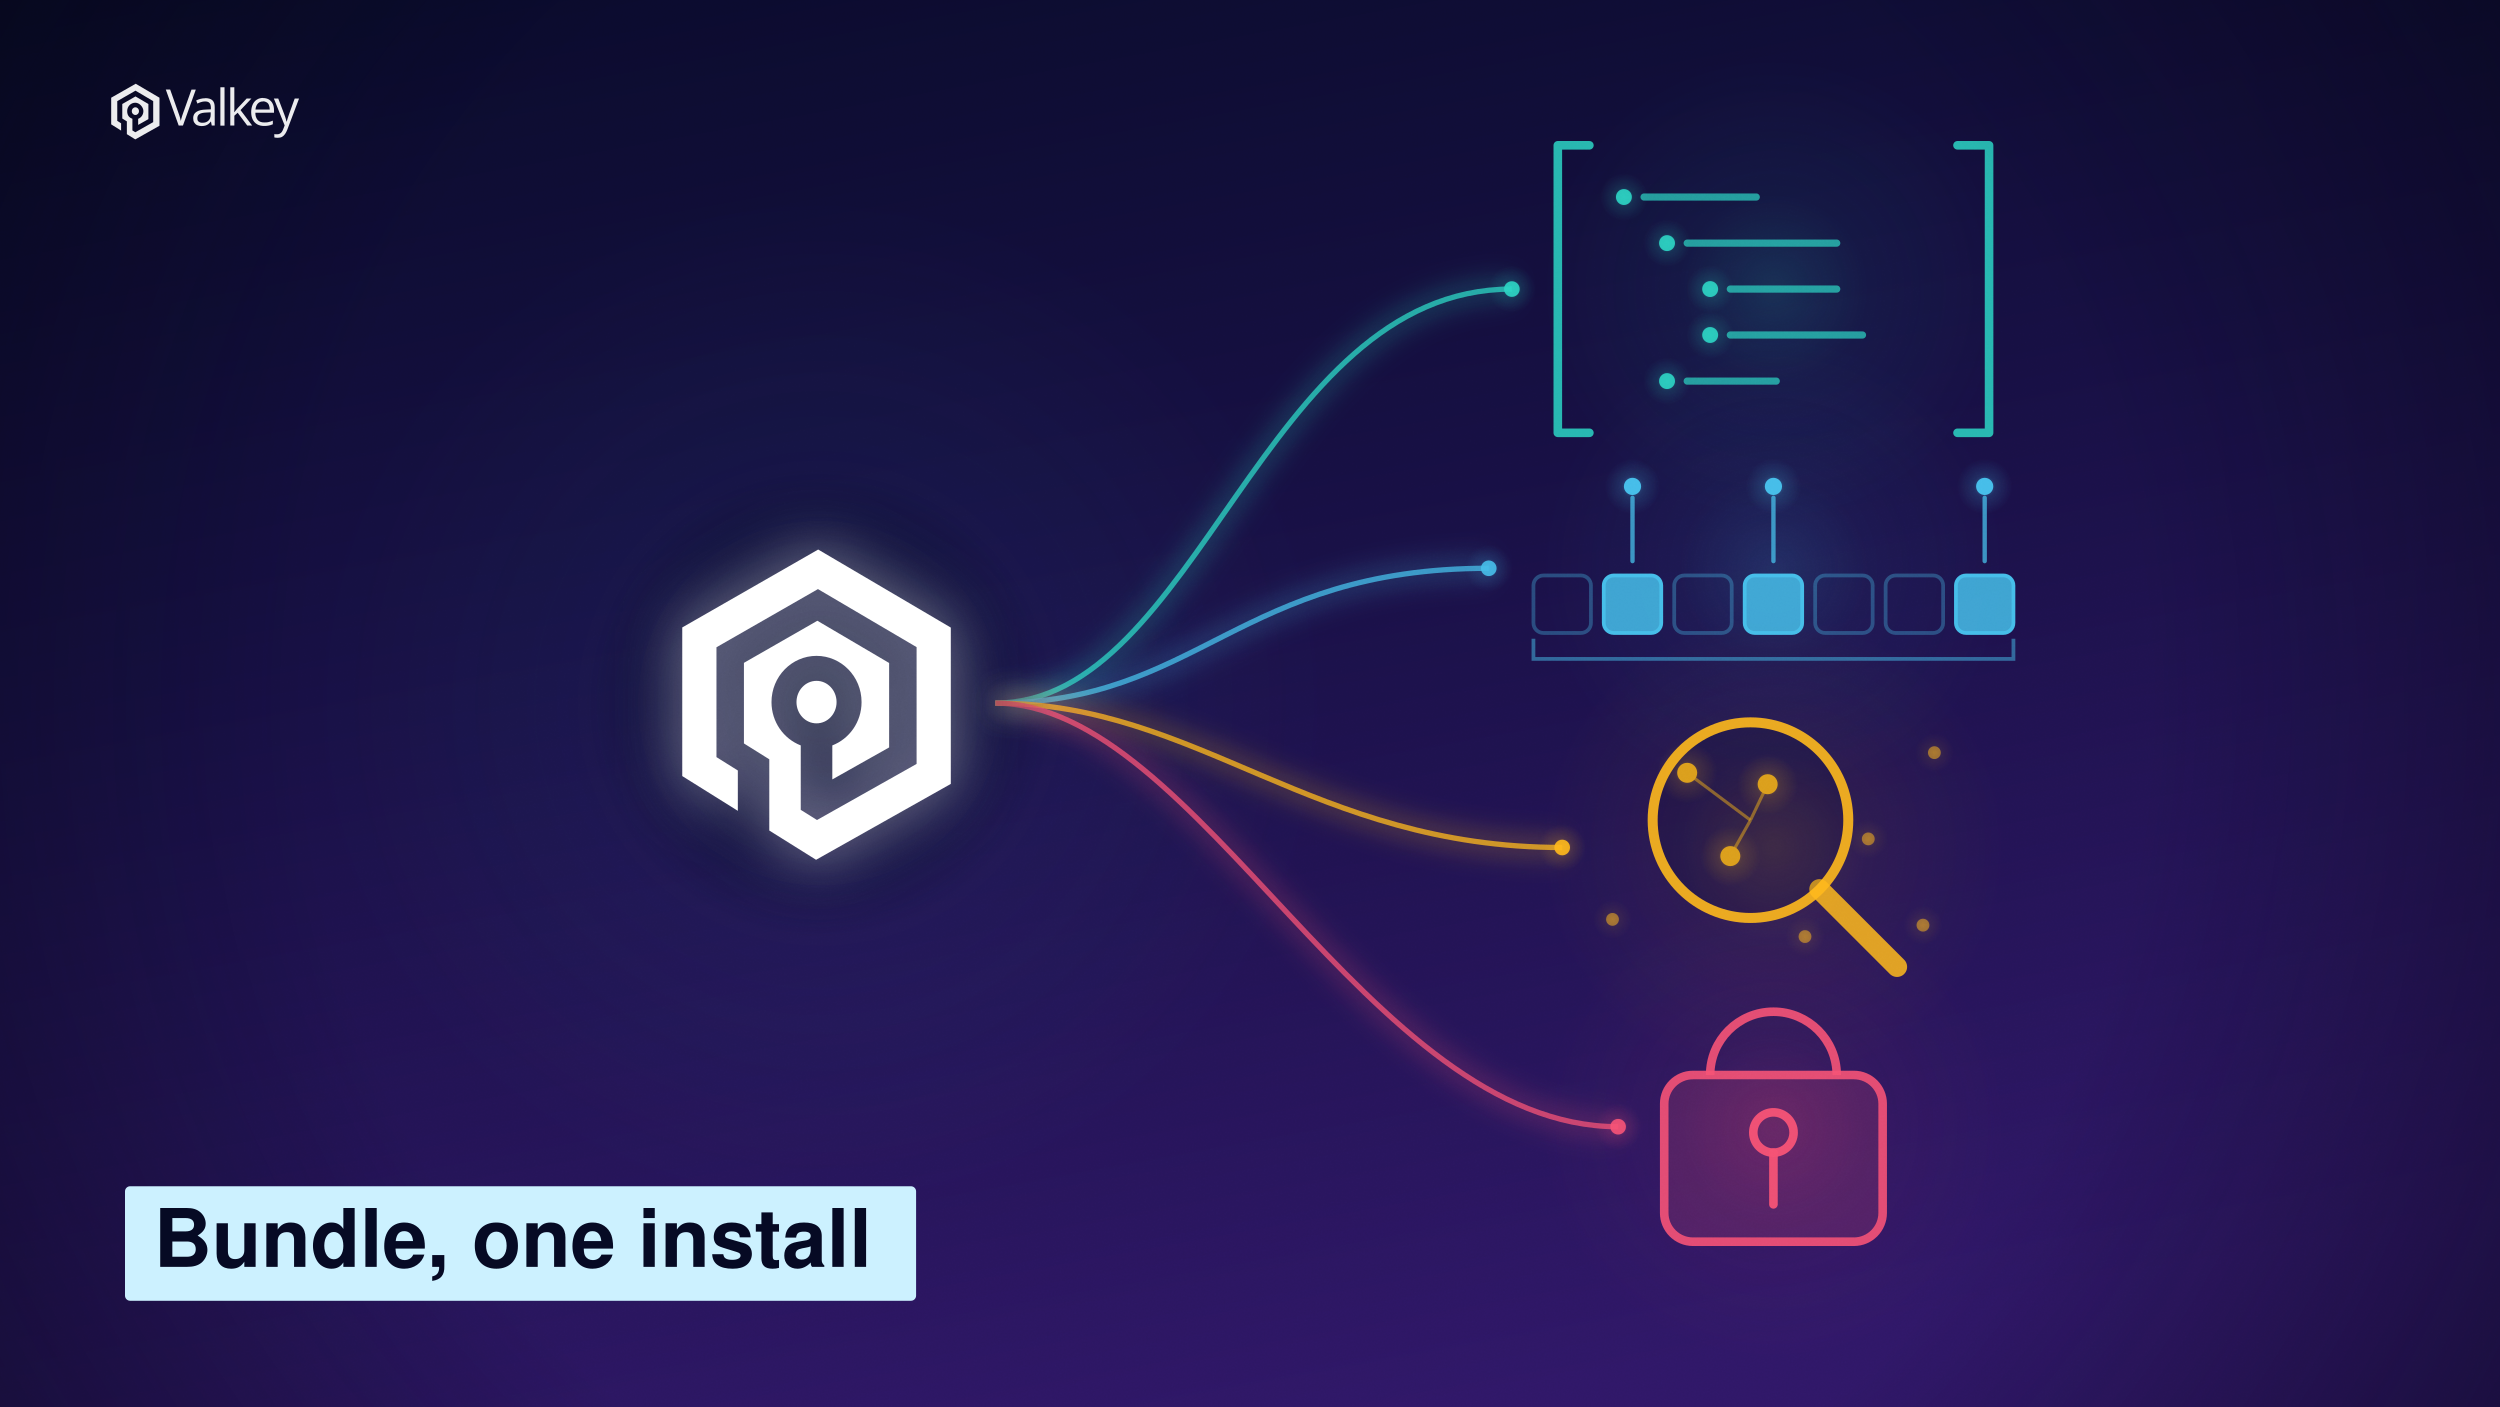
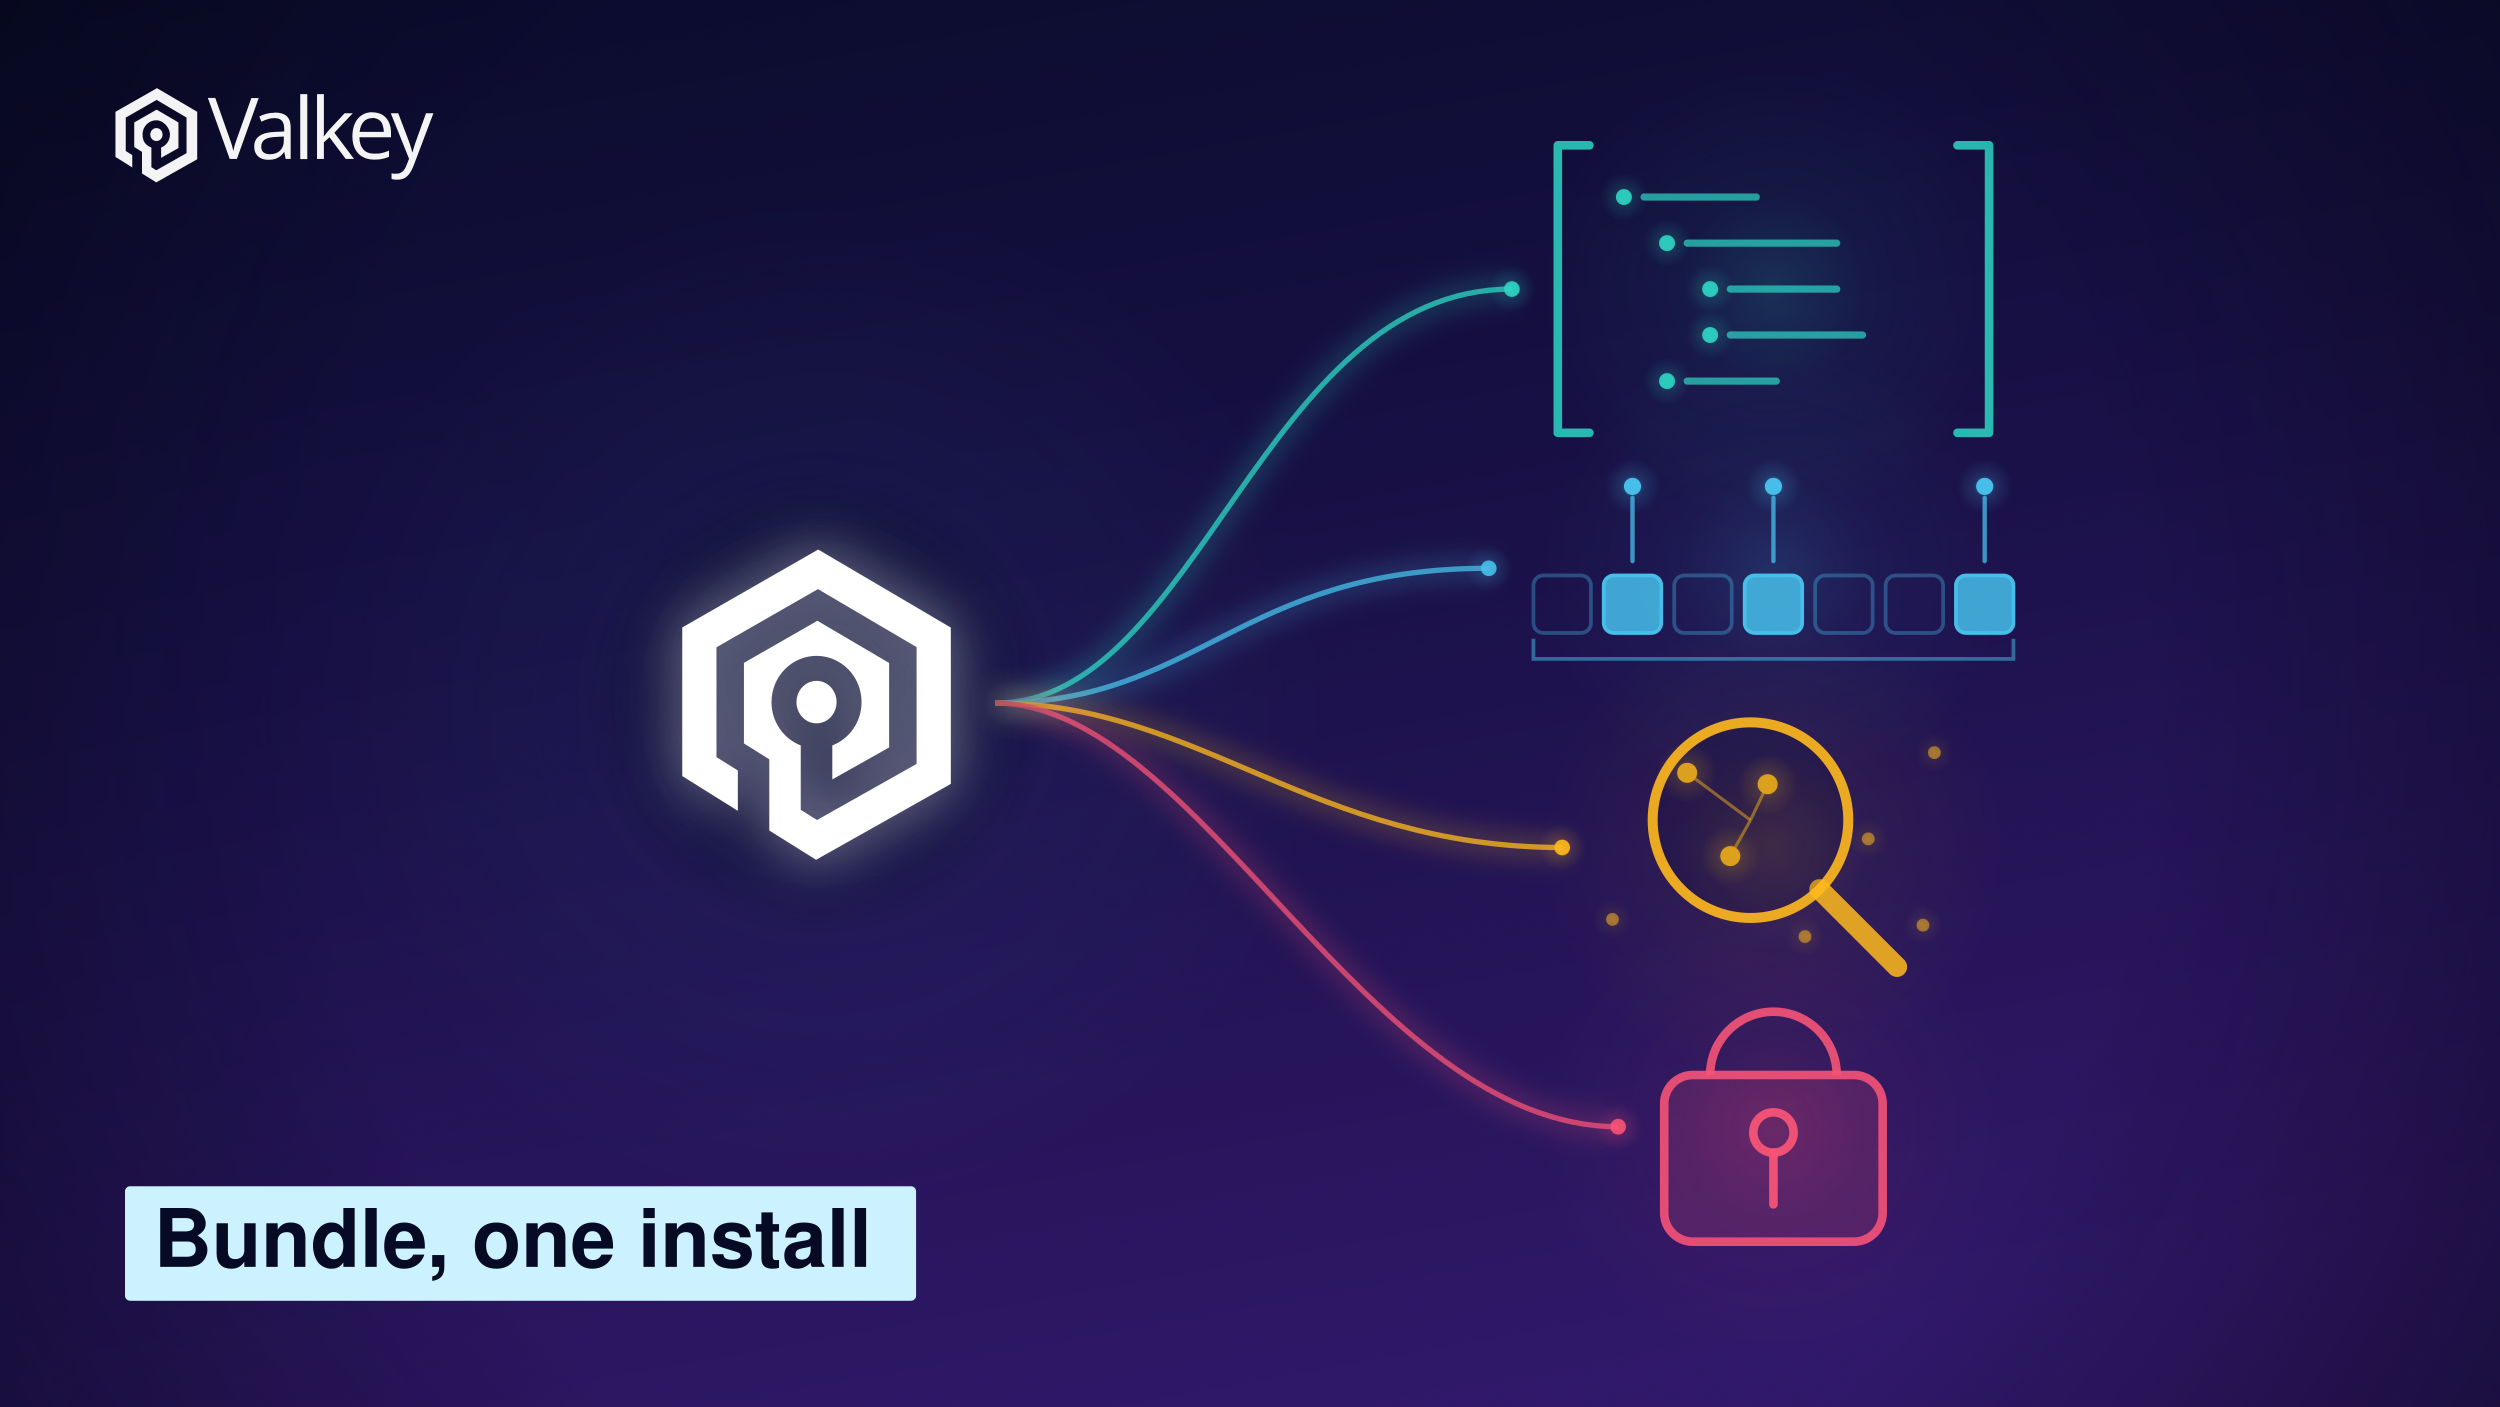
<svg xmlns="http://www.w3.org/2000/svg" width="1920" height="1080" viewBox="175 90 1600 900">
  <defs>
    <linearGradient id="sky" x1="0" y1="0" x2="0.32" y2="1">
      <stop offset="0" stop-color="#060A24" />
      <stop offset="0.48" stop-color="#171043" />
      <stop offset="1" stop-color="#301868" />
    </linearGradient>
    <radialGradient id="vignette" gradientUnits="userSpaceOnUse" cx="960" cy="540" r="1180">
      <stop offset="0.5" stop-color="#03040F" stop-opacity="0" />
      <stop offset="1" stop-color="#03040F" stop-opacity="0.8" />
    </radialGradient>
    <radialGradient id="scrim">
      <stop offset="0" stop-color="#060A24" stop-opacity="0.72" />
      <stop offset="0.6" stop-color="#060A24" stop-opacity="0.45" />
      <stop offset="1" stop-color="#060A24" stop-opacity="0" />
    </radialGradient>
    <filter id="grain" x="0" y="0" width="100%" height="100%">
      <feTurbulence type="fractalNoise" baseFrequency="0.85" numOctaves="4" stitchTiles="stitch" />
      <feColorMatrix type="saturate" values="0" />
    </filter>
    <radialGradient id="h-cyan">
      <stop offset="0" stop-color="#46BDE9" stop-opacity="0.75" />
      <stop offset="0.4" stop-color="#46BDE9" stop-opacity="0.22" />
      <stop offset="1" stop-color="#46BDE9" stop-opacity="0" />
    </radialGradient>
    <radialGradient id="h-ice">
      <stop offset="0" stop-color="#CCF1FF" stop-opacity="0.75" />
      <stop offset="0.4" stop-color="#CCF1FF" stop-opacity="0.22" />
      <stop offset="1" stop-color="#CCF1FF" stop-opacity="0" />
    </radialGradient>
    <radialGradient id="h-mint">
      <stop offset="0" stop-color="#2CD5C4" stop-opacity="0.75" />
      <stop offset="0.4" stop-color="#2CD5C4" stop-opacity="0.22" />
      <stop offset="1" stop-color="#2CD5C4" stop-opacity="0" />
    </radialGradient>
    <radialGradient id="h-coral">
      <stop offset="0" stop-color="#F65275" stop-opacity="0.75" />
      <stop offset="0.4" stop-color="#F65275" stop-opacity="0.22" />
      <stop offset="1" stop-color="#F65275" stop-opacity="0" />
    </radialGradient>
    <radialGradient id="h-violet">
      <stop offset="0" stop-color="#963CBD" stop-opacity="0.75" />
      <stop offset="0.4" stop-color="#963CBD" stop-opacity="0.22" />
      <stop offset="1" stop-color="#963CBD" stop-opacity="0" />
    </radialGradient>
    <radialGradient id="h-gold">
      <stop offset="0" stop-color="#FFB81C" stop-opacity="0.75" />
      <stop offset="0.4" stop-color="#FFB81C" stop-opacity="0.22" />
      <stop offset="1" stop-color="#FFB81C" stop-opacity="0" />
    </radialGradient>
    <filter id="blur3" x="-70%" y="-70%" width="240%" height="240%">
      <feGaussianBlur stdDeviation="3" />
    </filter>
    <filter id="blur8" x="-70%" y="-70%" width="240%" height="240%">
      <feGaussianBlur stdDeviation="8" />
    </filter>
    <filter id="blur18" x="-70%" y="-70%" width="240%" height="240%">
      <feGaussianBlur stdDeviation="18" />
    </filter>
    <filter id="blur40" x="-70%" y="-70%" width="240%" height="240%">
      <feGaussianBlur stdDeviation="40" />
    </filter>
  </defs>
  <rect width="1920" height="1080" fill="url(#sky)" />
  <circle cx="700" cy="540" r="330" fill="url(#h-cyan)" opacity="0.18" />
  <circle cx="1310" cy="275" r="150" fill="url(#h-mint)" opacity="0.22" />
  <circle cx="1310" cy="453.7" r="150" fill="url(#h-cyan)" opacity="0.22" />
  <circle cx="1310" cy="632.4" r="150" fill="url(#h-gold)" opacity="0.22" />
  <circle cx="1310" cy="811.1" r="150" fill="url(#h-coral)" opacity="0.22" />
  <g>
    <path d="M 812 540 C 942 540 982.6 275 1142.6 275" fill="none" stroke="#2CD5C4" stroke-width="14" opacity="0.22" filter="url(#blur8)" />
    <path d="M 812 540 C 942 540 982.6 275 1142.6 275" fill="none" stroke="#2CD5C4" stroke-width="3.4" opacity="0.75" />
    <circle cx="1142.6" cy="275" r="15" fill="url(#h-mint)" opacity="0.6" />
    <circle cx="1142.6" cy="275" r="5" fill="#2CD5C4" opacity="0.9" />
    <path d="M 812 540 C 942 540 967.8 453.7 1127.8 453.7" fill="none" stroke="#46BDE9" stroke-width="14" opacity="0.22" filter="url(#blur8)" />
    <path d="M 812 540 C 942 540 967.8 453.7 1127.8 453.7" fill="none" stroke="#46BDE9" stroke-width="3.4" opacity="0.75" />
    <circle cx="1127.8" cy="453.7" r="15" fill="url(#h-cyan)" opacity="0.6" />
    <circle cx="1127.8" cy="453.7" r="5" fill="#46BDE9" opacity="0.9" />
    <path d="M 812 540 C 942 540 1014.8 632.4 1174.8 632.4" fill="none" stroke="#FFB81C" stroke-width="14" opacity="0.22" filter="url(#blur8)" />
    <path d="M 812 540 C 942 540 1014.8 632.4 1174.8 632.4" fill="none" stroke="#FFB81C" stroke-width="3.4" opacity="0.75" />
    <circle cx="1174.8" cy="632.4" r="15" fill="url(#h-gold)" opacity="0.6" />
    <circle cx="1174.8" cy="632.4" r="5" fill="#FFB81C" opacity="0.9" />
    <path d="M 812 540 C 942 540 1050.6 811.1 1210.6 811.1" fill="none" stroke="#F65275" stroke-width="14" opacity="0.22" filter="url(#blur8)" />
    <path d="M 812 540 C 942 540 1050.6 811.1 1210.6 811.1" fill="none" stroke="#F65275" stroke-width="3.4" opacity="0.75" />
    <circle cx="1210.6" cy="811.1" r="15" fill="url(#h-coral)" opacity="0.6" />
    <circle cx="1210.6" cy="811.1" r="5" fill="#F65275" opacity="0.9" />
  </g>
  <circle cx="700" cy="540" r="150" fill="url(#scrim)" />
  <g filter="url(#blur18)" opacity="0.5">
    <g transform="translate(608.8 436) scale(2.8493)">
      <path d="M 13.482 60.695 L 0.998 52.884 L 0.998 19.503 L 31.528 2.001 L 61.318 19.532 L 61.318 54.645 L 31.055 71.689 L 20.548 65.116 L 20.548 51.041 L 20.548 49.12 L 14.852 45.556 L 14.852 27.453 L 31.346 17.997 L 47.464 27.482 L 47.464 46.451 L 34.703 53.638 L 34.703 45.999 C 38.529 44.526 41.274 40.739 41.274 36.27 C 41.274 30.511 36.713 25.884 31.158 25.884 C 25.603 25.884 21.042 30.511 21.042 36.27 C 21.042 40.739 23.787 44.526 27.612 45.999 L 27.612 60.474 L 31.261 62.756 L 53.635 50.155 L 53.635 23.925 L 31.477 10.885 L 8.681 23.954 L 8.681 48.629 L 13.482 51.633 L 13.482 60.695 Z M 31.158 31.498 C 33.672 31.498 35.66 33.664 35.66 36.27 C 35.66 38.877 33.672 41.043 31.158 41.043 C 28.644 41.043 26.656 38.877 26.656 36.27 C 26.656 33.664 28.644 31.498 31.158 31.498 Z" fill="#FFFFFF" fill-rule="evenodd" />
    </g>
  </g>
  <g>
    <g transform="translate(608.8 436) scale(2.8493)">
      <path d="M 13.482 60.695 L 0.998 52.884 L 0.998 19.503 L 31.528 2.001 L 61.318 19.532 L 61.318 54.645 L 31.055 71.689 L 20.548 65.116 L 20.548 51.041 L 20.548 49.12 L 14.852 45.556 L 14.852 27.453 L 31.346 17.997 L 47.464 27.482 L 47.464 46.451 L 34.703 53.638 L 34.703 45.999 C 38.529 44.526 41.274 40.739 41.274 36.27 C 41.274 30.511 36.713 25.884 31.158 25.884 C 25.603 25.884 21.042 30.511 21.042 36.27 C 21.042 40.739 23.787 44.526 27.612 45.999 L 27.612 60.474 L 31.261 62.756 L 53.635 50.155 L 53.635 23.925 L 31.477 10.885 L 8.681 23.954 L 8.681 48.629 L 13.482 51.633 L 13.482 60.695 Z M 31.158 31.498 C 33.672 31.498 35.66 33.664 35.66 36.27 C 35.66 38.877 33.672 41.043 31.158 41.043 C 28.644 41.043 26.656 38.877 26.656 36.27 C 26.656 33.664 28.644 31.498 31.158 31.498 Z" fill="#FFFFFF" fill-rule="evenodd" />
    </g>
  </g>
  <g>
    <path d="M 1192.2 183 L 1172 183 L 1172 367 L 1192.2 367" fill="none" stroke="#2CD5C4" stroke-width="5.5" stroke-linecap="round" stroke-linejoin="round" opacity="0.85" />
    <path d="M 1427.8 183 L 1448 183 L 1448 367 L 1427.8 367" fill="none" stroke="#2CD5C4" stroke-width="5.5" stroke-linecap="round" stroke-linejoin="round" opacity="0.85" />
    <line x1="1227.2" y1="216.1" x2="1299" y2="216.1" stroke="#2CD5C4" stroke-width="4.6" stroke-linecap="round" opacity="0.7" />
    <circle cx="1214.3" cy="216.1" r="15.2" fill="url(#h-mint)" opacity="0.6" />
    <circle cx="1214.3" cy="216.1" r="5.1" fill="#2CD5C4" opacity="0.9" />
    <line x1="1254.8" y1="245.6" x2="1350.5" y2="245.6" stroke="#2CD5C4" stroke-width="4.6" stroke-linecap="round" opacity="0.7" />
    <circle cx="1241.9" cy="245.6" r="15.2" fill="url(#h-mint)" opacity="0.6" />
    <circle cx="1241.9" cy="245.6" r="5.1" fill="#2CD5C4" opacity="0.9" />
    <line x1="1282.4" y1="275" x2="1350.5" y2="275" stroke="#2CD5C4" stroke-width="4.6" stroke-linecap="round" opacity="0.7" />
    <circle cx="1269.5" cy="275" r="15.2" fill="url(#h-mint)" opacity="0.6" />
    <circle cx="1269.5" cy="275" r="5.1" fill="#2CD5C4" opacity="0.9" />
    <line x1="1282.4" y1="304.4" x2="1367" y2="304.4" stroke="#2CD5C4" stroke-width="4.6" stroke-linecap="round" opacity="0.7" />
    <circle cx="1269.5" cy="304.4" r="15.2" fill="url(#h-mint)" opacity="0.6" />
    <circle cx="1269.5" cy="304.4" r="5.1" fill="#2CD5C4" opacity="0.9" />
    <line x1="1254.8" y1="333.9" x2="1311.8" y2="333.9" stroke="#2CD5C4" stroke-width="4.6" stroke-linecap="round" opacity="0.7" />
    <circle cx="1241.9" cy="333.9" r="15.2" fill="url(#h-mint)" opacity="0.6" />
    <circle cx="1241.9" cy="333.9" r="5.1" fill="#2CD5C4" opacity="0.9" />
    <rect x="1156.4" y="458.3" width="36.8" height="36.8" rx="6.4" fill="#46BDE9" fill-opacity="0" stroke="#46BDE9" stroke-width="2.4" opacity="0.34" />
    <rect x="1201.4" y="458.3" width="36.8" height="36.8" rx="6.4" fill="#46BDE9" fill-opacity="0.85" stroke="#46BDE9" stroke-width="2.4" opacity="1" />
    <rect x="1246.5" y="458.3" width="36.8" height="36.8" rx="6.4" fill="#46BDE9" fill-opacity="0" stroke="#46BDE9" stroke-width="2.4" opacity="0.34" />
    <rect x="1291.6" y="458.3" width="36.8" height="36.8" rx="6.4" fill="#46BDE9" fill-opacity="0.85" stroke="#46BDE9" stroke-width="2.4" opacity="1" />
    <rect x="1336.7" y="458.3" width="36.8" height="36.8" rx="6.4" fill="#46BDE9" fill-opacity="0" stroke="#46BDE9" stroke-width="2.4" opacity="0.34" />
    <rect x="1381.8" y="458.3" width="36.8" height="36.8" rx="6.4" fill="#46BDE9" fill-opacity="0" stroke="#46BDE9" stroke-width="2.4" opacity="0.34" />
    <rect x="1426.8" y="458.3" width="36.8" height="36.8" rx="6.4" fill="#46BDE9" fill-opacity="0.85" stroke="#46BDE9" stroke-width="2.4" opacity="1" />
    <line x1="1219.8" y1="408.6" x2="1219.8" y2="449.1" stroke="#46BDE9" stroke-width="2.8" stroke-linecap="round" opacity="0.75" />
    <circle cx="1219.8" cy="401.3" r="17.7" fill="url(#h-cyan)" opacity="0.7" />
    <circle cx="1219.8" cy="401.3" r="5.5" fill="#46BDE9" opacity="1" />
    <line x1="1310" y1="408.6" x2="1310" y2="449.1" stroke="#46BDE9" stroke-width="2.8" stroke-linecap="round" opacity="0.75" />
    <circle cx="1310" cy="401.3" r="17.7" fill="url(#h-cyan)" opacity="0.7" />
    <circle cx="1310" cy="401.3" r="5.5" fill="#46BDE9" opacity="1" />
    <line x1="1445.2" y1="408.6" x2="1445.2" y2="449.1" stroke="#46BDE9" stroke-width="2.8" stroke-linecap="round" opacity="0.75" />
    <circle cx="1445.2" cy="401.3" r="17.7" fill="url(#h-cyan)" opacity="0.7" />
    <circle cx="1445.2" cy="401.3" r="5.5" fill="#46BDE9" opacity="1" />
    <path d="M 1156.4 498.8 L 1156.4 511.7 L 1463.6 511.7 L 1463.6 498.8" fill="none" stroke="#46BDE9" stroke-width="2.4" opacity="0.5" />
    <circle cx="1207" cy="678.4" r="12.4" fill="url(#h-gold)" opacity="0.3" />
    <circle cx="1207" cy="678.4" r="4.1" fill="#FFB81C" opacity="0.5" />
    <line x1="1295.3" y1="614.9" x2="1254.8" y2="584.6" stroke="#FFB81C" stroke-width="2" opacity="0.55" />
    <circle cx="1254.8" cy="584.6" r="19.3" fill="url(#h-gold)" opacity="0.7" />
    <circle cx="1254.8" cy="584.6" r="6.4" fill="#FFB81C" opacity="1" />
    <line x1="1295.3" y1="614.9" x2="1282.4" y2="637.9" stroke="#FFB81C" stroke-width="2" opacity="0.55" />
    <circle cx="1282.4" cy="637.9" r="19.3" fill="url(#h-gold)" opacity="0.7" />
    <circle cx="1282.4" cy="637.9" r="6.4" fill="#FFB81C" opacity="1" />
    <line x1="1295.3" y1="614.9" x2="1306.3" y2="591.9" stroke="#FFB81C" stroke-width="2" opacity="0.55" />
    <circle cx="1306.3" cy="591.9" r="19.3" fill="url(#h-gold)" opacity="0.7" />
    <circle cx="1306.3" cy="591.9" r="6.4" fill="#FFB81C" opacity="1" />
    <circle cx="1330.2" cy="689.4" r="12.4" fill="url(#h-gold)" opacity="0.3" />
    <circle cx="1330.2" cy="689.4" r="4.1" fill="#FFB81C" opacity="0.5" />
    <circle cx="1370.7" cy="626.9" r="12.4" fill="url(#h-gold)" opacity="0.3" />
    <circle cx="1370.7" cy="626.9" r="4.1" fill="#FFB81C" opacity="0.5" />
    <circle cx="1405.7" cy="682.1" r="12.4" fill="url(#h-gold)" opacity="0.3" />
    <circle cx="1405.7" cy="682.1" r="4.1" fill="#FFB81C" opacity="0.5" />
    <circle cx="1413" cy="571.7" r="12.4" fill="url(#h-gold)" opacity="0.3" />
    <circle cx="1413" cy="571.7" r="4.1" fill="#FFB81C" opacity="0.5" />
    <line x1="1339.4" y1="659.1" x2="1389.1" y2="708.8" stroke="#FFB81C" stroke-width="12.9" stroke-linecap="round" opacity="0.85" />
    <circle cx="1295.3" cy="614.9" r="62.6" fill="#060A24" fill-opacity="0.16" stroke="#FFB81C" stroke-width="6.4" opacity="0.9" />
    <path d="M 1269.5 778 A 40.5 40.5 0 0 1 1350.5 778" fill="none" stroke="#F65275" stroke-width="5.5" opacity="0.9" />
    <rect x="1240.1" y="778" width="139.8" height="106.7" rx="18.4" fill="#F65275" fill-opacity="0.18" stroke="#F65275" stroke-width="5.5" opacity="0.9" />
    <circle cx="1310" cy="814.8" r="12.9" fill="none" stroke="#F65275" stroke-width="5.5" opacity="0.95" />
    <line x1="1310" y1="827.7" x2="1310" y2="860.8" stroke="#F65275" stroke-width="5.5" stroke-linecap="round" opacity="0.95" />
  </g>
  <rect width="1920" height="1080" fill="url(#vignette)" />
  <rect width="1920" height="1080" filter="url(#grain)" opacity="0.055" style="mix-blend-mode:overlay" />
-   <g opacity="0.92">
-     <g transform="translate(242.2 139.5) scale(0.68241)">
+   <g opacity="0.95">
+     <g transform="translate(242.2 139.5) scale(1.15486)">
      <path d="M15.2,50l-9.4-5.9v-25L28.8,6l22.3,13.1v26.3l-22.7,12.8-7.9-4.9v-12l-4.3-2.7v-13.6l12.4-7.1,12.1,7.1v14.2l-9.6,5.4v-5.7c2.9-1.1,4.9-3.9,4.9-7.3s-3.4-7.8-7.6-7.8-7.6,3.5-7.6,7.8,2.1,6.2,4.9,7.3v10.9l2.7,1.7,16.8-9.5v-19.7l-16.6-9.8-17.1,9.8v18.5l3.6,2.3v6.8ZM28.5,28.1c1.9,0,3.4,1.6,3.4,3.6s-1.5,3.6-3.4,3.6-3.4-1.6-3.4-3.6,1.5-3.6,3.4-3.6Z" fill="#FFFFFF" fill-rule="evenodd" />
      <path d="M85.2,11.4l-12.1,33.8h-4l-12.1-33.8h4.1l7.9,22.3c.3.9.6,1.8.9,2.6.3.8.5,1.6.7,2.4.2.8.4,1.5.5,2.2.2-.7.3-1.4.5-2.2.2-.8.4-1.6.7-2.4.3-.8.6-1.7.9-2.6l7.9-22.2h4.2Z" fill="#FFFFFF" />
      <path d="M94,19.5c3,0,5.3.7,6.7,2,1.5,1.4,2.2,3.5,2.2,6.5v17.2h-2.8l-.7-3.7h-.2c-.7.9-1.4,1.7-2.2,2.3-.8.6-1.7,1.1-2.7,1.4-1,.3-2.2.5-3.7.5s-2.9-.3-4.1-.8c-1.2-.5-2.1-1.4-2.8-2.5-.7-1.1-1-2.5-1-4.2,0-2.5,1-4.5,3-5.8,2-1.4,5.1-2.1,9.2-2.2l4.4-.2v-1.5c0-2.2-.5-3.7-1.4-4.6-.9-.9-2.3-1.3-4-1.3-1.3,0-2.6.2-3.8.6-1.2.4-2.3.8-3.4,1.4l-1.2-2.9c1.1-.6,2.5-1.1,3.9-1.5,1.5-.4,3-.6,4.7-.6h0ZM99.1,32.8l-3.9.2c-3.2.1-5.4.6-6.7,1.5s-1.9,2.2-1.9,3.9.4,2.5,1.3,3.2c.9.7,2,1,3.5,1,2.3,0,4.1-.6,5.5-1.9s2.2-3.1,2.2-5.6v-2.3Z" fill="#FFFFFF" />
      <path d="M112.1,45.3h-3.9V9.3h3.9v36Z" fill="#FFFFFF" />
      <path d="M121.3,9.3v18.7c0,.6,0,1.4,0,2.3,0,.9,0,1.7-.1,2.3h.2c.3-.4.8-1,1.4-1.8.6-.8,1.2-1.4,1.6-1.9l8.4-9h4.5l-10.2,10.8,10.9,14.5h-4.6l-9-12-3.1,2.8v9.2h-3.8V9.3h3.8Z" fill="#FFFFFF" />
      <path d="M148.2,19.4c2.2,0,4,.5,5.6,1.4,1.5,1,2.7,2.3,3.5,4,.8,1.7,1.2,3.7,1.2,6v2.4h-17.5c0,3,.8,5.2,2.2,6.8s3.5,2.3,6.1,2.3,3-.1,4.3-.4c1.2-.3,2.5-.7,3.8-1.3v3.4c-1.3.6-2.6,1-3.8,1.2-1.2.3-2.7.4-4.4.4-2.4,0-4.6-.5-6.4-1.5-1.8-1-3.2-2.5-4.2-4.4-1-1.9-1.5-4.3-1.5-7.1,0-2.7.5-5.1,1.4-7.1.9-2,2.2-3.5,3.9-4.6,1.7-1.1,3.7-1.6,5.9-1.6h0ZM148.2,22.6c-2.1,0-3.7.7-4.9,2-1.2,1.3-1.9,3.2-2.2,5.6h13.4c0-1.5-.3-2.8-.7-4-.4-1.2-1.1-2.1-2.1-2.7-.9-.6-2.1-1-3.6-1Z" fill="#FFFFFF" />
      <path d="M158.4,19.9h4.1l5.6,14.7c.3.9.6,1.7.9,2.5.3.8.5,1.5.7,2.3.2.7.4,1.4.5,2.1h.2c.2-.8.5-1.8.9-3,.4-1.3.8-2.6,1.3-3.9l5.3-14.7h4.1l-11,29.1c-.6,1.6-1.3,2.9-2.1,4.1-.8,1.2-1.7,2-2.8,2.7-1.1.6-2.5.9-4,.9s-1.4,0-1.9-.1c-.6,0-1-.2-1.4-.3v-3.1c.3,0,.7.1,1.2.2.5,0,1,0,1.5,0,1,0,1.8-.2,2.5-.6.7-.4,1.3-.9,1.8-1.6.5-.7.9-1.5,1.3-2.5l1.4-3.6-10.2-25.4Z" fill="#FFFFFF" />
    </g>
  </g>
  <g>
    <rect x="255" y="849.2" width="506.3" height="73.3" rx="3.3" fill="#CCF1FF" />
    <text x="273.3" y="900.8" fill="#060A24" font-family="Helvetica Neue, Helvetica, Arial, sans-serif" font-size="51.7" font-weight="600">Bundle, one install</text>
  </g>
</svg>
